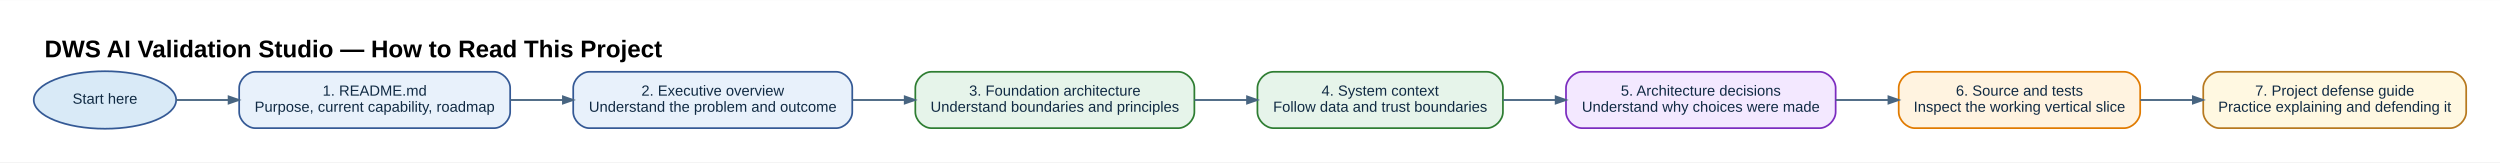
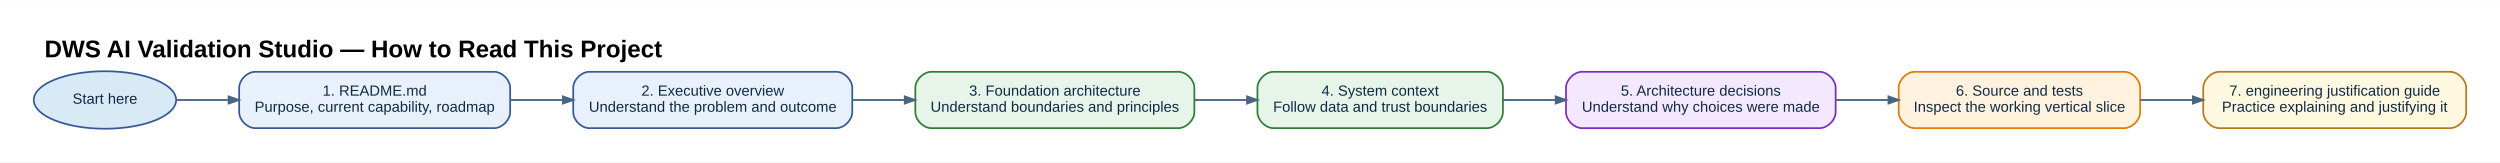
<svg xmlns="http://www.w3.org/2000/svg" width="1863pt" height="121pt" viewBox="0.00 0.00 1863.47 120.83">
  <g id="graph0" class="graph" transform="scale(1 1) rotate(0) translate(25.2 95.63)">
    <polygon fill="white" stroke="transparent" points="-25.2,25.2 -25.2,-95.63 1838.27,-95.63 1838.27,25.2 -25.2,25.2" />
    <text text-anchor="start" x="8" y="-53.03" font-family="Arial" font-weight="bold" font-size="18.00">DWS AI Validation Studio — How to Read This Project</text>
    <g id="node1" class="node">
      <ellipse fill="#d9eaf7" stroke="#345995" stroke-width="1.3" cx="53.03" cy="-21.21" rx="53.07" ry="21.43" />
      <text text-anchor="middle" x="53.03" y="-18.41" font-family="Arial" font-size="11.00" fill="#102a43">Start here</text>
    </g>
    <g id="node2" class="node">
      <path fill="#e8f1fb" stroke="#345995" stroke-width="1.3" d="M343.07,-42.21C343.07,-42.21 165.07,-42.21 165.07,-42.21 159.07,-42.21 153.07,-36.21 153.07,-30.21 153.07,-30.21 153.07,-12.21 153.07,-12.21 153.07,-6.21 159.07,-0.21 165.07,-0.21 165.07,-0.21 343.07,-0.21 343.07,-0.21 349.07,-0.21 355.07,-6.21 355.07,-12.21 355.07,-12.21 355.07,-30.21 355.07,-30.21 355.07,-36.21 349.07,-42.21 343.07,-42.21" />
      <text text-anchor="middle" x="254.07" y="-24.41" font-family="Arial" font-size="11.00" fill="#102a43">1. README.md</text>
      <text text-anchor="middle" x="254.07" y="-12.41" font-family="Arial" font-size="11.00" fill="#102a43">Purpose, current capability, roadmap</text>
    </g>
    <g id="edge1" class="edge">
      <path fill="none" stroke="#486581" stroke-width="1.4" d="M106.07,-21.21C118.21,-21.21 131.6,-21.21 145.19,-21.21" />
      <polygon fill="#486581" stroke="#486581" stroke-width="1.4" points="145.25,-23.84 152.75,-21.21 145.25,-18.59 145.25,-23.84" />
    </g>
    <g id="node3" class="node">
      <path fill="#e8f1fb" stroke="#345995" stroke-width="1.3" d="M598.07,-42.21C598.07,-42.21 414.07,-42.21 414.07,-42.21 408.07,-42.21 402.07,-36.21 402.07,-30.21 402.07,-30.21 402.07,-12.21 402.07,-12.21 402.07,-6.21 408.07,-0.21 414.07,-0.21 414.07,-0.21 598.07,-0.21 598.07,-0.21 604.07,-0.21 610.07,-6.21 610.07,-12.21 610.07,-12.21 610.07,-30.21 610.07,-30.21 610.07,-36.21 604.07,-42.21 598.07,-42.21" />
      <text text-anchor="middle" x="506.07" y="-24.41" font-family="Arial" font-size="11.00" fill="#102a43">2. Executive overview</text>
      <text text-anchor="middle" x="506.07" y="-12.41" font-family="Arial" font-size="11.00" fill="#102a43">Understand the problem and outcome</text>
    </g>
    <g id="edge2" class="edge">
      <path fill="none" stroke="#486581" stroke-width="1.4" d="M355.31,-21.21C368.14,-21.21 381.34,-21.21 394.32,-21.21" />
      <polygon fill="#486581" stroke="#486581" stroke-width="1.4" points="394.44,-23.84 401.94,-21.21 394.44,-18.59 394.44,-23.84" />
    </g>
    <g id="node4" class="node">
      <path fill="#e6f4ea" stroke="#2e7d32" stroke-width="1.3" d="M853.07,-42.21C853.07,-42.21 669.07,-42.21 669.07,-42.21 663.07,-42.21 657.07,-36.21 657.07,-30.21 657.07,-30.21 657.07,-12.21 657.07,-12.21 657.07,-6.21 663.07,-0.21 669.07,-0.21 669.07,-0.21 853.07,-0.21 853.07,-0.21 859.07,-0.21 865.07,-6.21 865.07,-12.21 865.07,-12.21 865.07,-30.21 865.07,-30.21 865.07,-36.21 859.07,-42.21 853.07,-42.21" />
      <text text-anchor="middle" x="761.07" y="-24.41" font-family="Arial" font-size="11.00" fill="#102a43">3. Foundation architecture</text>
      <text text-anchor="middle" x="761.07" y="-12.41" font-family="Arial" font-size="11.00" fill="#102a43">Understand boundaries and principles</text>
    </g>
    <g id="edge3" class="edge">
      <path fill="none" stroke="#486581" stroke-width="1.4" d="M610.34,-21.21C623.13,-21.21 636.25,-21.21 649.15,-21.21" />
      <polygon fill="#486581" stroke="#486581" stroke-width="1.4" points="649.22,-23.84 656.72,-21.21 649.22,-18.59 649.22,-23.84" />
    </g>
    <g id="node5" class="node">
      <path fill="#e6f4ea" stroke="#2e7d32" stroke-width="1.3" d="M1083.07,-42.21C1083.07,-42.21 924.07,-42.21 924.07,-42.21 918.07,-42.21 912.07,-36.21 912.07,-30.21 912.07,-30.21 912.07,-12.21 912.07,-12.21 912.07,-6.21 918.07,-0.21 924.07,-0.21 924.07,-0.21 1083.07,-0.21 1083.07,-0.21 1089.07,-0.21 1095.07,-6.21 1095.07,-12.21 1095.07,-12.21 1095.07,-30.21 1095.07,-30.21 1095.07,-36.21 1089.07,-42.21 1083.07,-42.21" />
      <text text-anchor="middle" x="1003.57" y="-24.41" font-family="Arial" font-size="11.00" fill="#102a43">4. System context</text>
      <text text-anchor="middle" x="1003.57" y="-12.41" font-family="Arial" font-size="11.00" fill="#102a43">Follow data and trust boundaries</text>
    </g>
    <g id="edge4" class="edge">
      <path fill="none" stroke="#486581" stroke-width="1.4" d="M865.11,-21.21C878.11,-21.21 891.38,-21.21 904.31,-21.21" />
      <polygon fill="#486581" stroke="#486581" stroke-width="1.4" points="904.37,-23.84 911.87,-21.21 904.37,-18.59 904.37,-23.84" />
    </g>
    <g id="node6" class="node">
      <path fill="#f3e8ff" stroke="#7b2cbf" stroke-width="1.3" d="M1331.07,-42.21C1331.07,-42.21 1154.07,-42.21 1154.07,-42.21 1148.07,-42.21 1142.07,-36.21 1142.07,-30.21 1142.07,-30.21 1142.07,-12.21 1142.07,-12.21 1142.07,-6.21 1148.07,-0.21 1154.07,-0.21 1154.07,-0.21 1331.07,-0.21 1331.07,-0.21 1337.07,-0.21 1343.07,-6.21 1343.07,-12.21 1343.07,-12.21 1343.07,-30.21 1343.07,-30.21 1343.07,-36.21 1337.07,-42.21 1331.07,-42.21" />
      <text text-anchor="middle" x="1242.57" y="-24.41" font-family="Arial" font-size="11.00" fill="#102a43">5. Architecture decisions</text>
      <text text-anchor="middle" x="1242.57" y="-12.41" font-family="Arial" font-size="11.00" fill="#102a43">Understand why choices were made</text>
    </g>
    <g id="edge5" class="edge">
      <path fill="none" stroke="#486581" stroke-width="1.4" d="M1095.18,-21.21C1107.96,-21.21 1121.2,-21.21 1134.26,-21.21" />
      <polygon fill="#486581" stroke="#486581" stroke-width="1.4" points="1134.42,-23.84 1141.92,-21.21 1134.42,-18.59 1134.42,-23.84" />
    </g>
    <g id="node7" class="node">
      <path fill="#fff3e0" stroke="#e07a00" stroke-width="1.3" d="M1558.07,-42.21C1558.07,-42.21 1402.07,-42.21 1402.07,-42.21 1396.07,-42.21 1390.07,-36.21 1390.07,-30.21 1390.07,-30.21 1390.07,-12.21 1390.07,-12.21 1390.07,-6.21 1396.07,-0.21 1402.07,-0.21 1402.07,-0.21 1558.07,-0.21 1558.07,-0.21 1564.07,-0.21 1570.07,-6.21 1570.07,-12.21 1570.07,-12.21 1570.07,-30.21 1570.07,-30.21 1570.07,-36.21 1564.07,-42.21 1558.07,-42.21" />
      <text text-anchor="middle" x="1480.07" y="-24.41" font-family="Arial" font-size="11.00" fill="#102a43">6. Source and tests</text>
      <text text-anchor="middle" x="1480.07" y="-12.41" font-family="Arial" font-size="11.00" fill="#102a43">Inspect the working vertical slice</text>
    </g>
    <g id="edge6" class="edge">
      <path fill="none" stroke="#486581" stroke-width="1.4" d="M1343.1,-21.21C1356.11,-21.21 1369.43,-21.21 1382.39,-21.21" />
      <polygon fill="#486581" stroke="#486581" stroke-width="1.4" points="1382.48,-23.84 1389.98,-21.21 1382.48,-18.59 1382.48,-23.84" />
    </g>
    <g id="node8" class="node">
      <path fill="#fff8e1" stroke="#b7791f" stroke-width="1.3" d="M1801.07,-42.21C1801.07,-42.21 1629.07,-42.21 1629.07,-42.21 1623.07,-42.21 1617.07,-36.21 1617.07,-30.21 1617.07,-30.21 1617.07,-12.21 1617.07,-12.21 1617.07,-6.21 1623.07,-0.21 1629.07,-0.21 1629.07,-0.21 1801.07,-0.21 1801.07,-0.21 1807.07,-0.21 1813.07,-6.21 1813.07,-12.21 1813.07,-12.21 1813.07,-30.21 1813.07,-30.21 1813.07,-36.21 1807.07,-42.21 1801.07,-42.21" />
-       <text text-anchor="middle" x="1715.07" y="-24.41" font-family="Arial" font-size="11.00" fill="#102a43">7. Project defense guide</text>
-       <text text-anchor="middle" x="1715.07" y="-12.41" font-family="Arial" font-size="11.00" fill="#102a43">Practice explaining and defending it</text>
+       <text text-anchor="middle" x="1715.07" y="-24.41" font-family="Arial" font-size="11.00" fill="#102a43">7. engineering justification guide</text>
+       <text text-anchor="middle" x="1715.07" y="-12.41" font-family="Arial" font-size="11.00" fill="#102a43">Practice explaining and justifying it</text>
    </g>
    <g id="edge7" class="edge">
      <path fill="none" stroke="#486581" stroke-width="1.4" d="M1570.15,-21.21C1582.93,-21.21 1596.18,-21.21 1609.23,-21.21" />
      <polygon fill="#486581" stroke="#486581" stroke-width="1.4" points="1609.38,-23.84 1616.88,-21.21 1609.38,-18.59 1609.38,-23.84" />
    </g>
  </g>
</svg>
